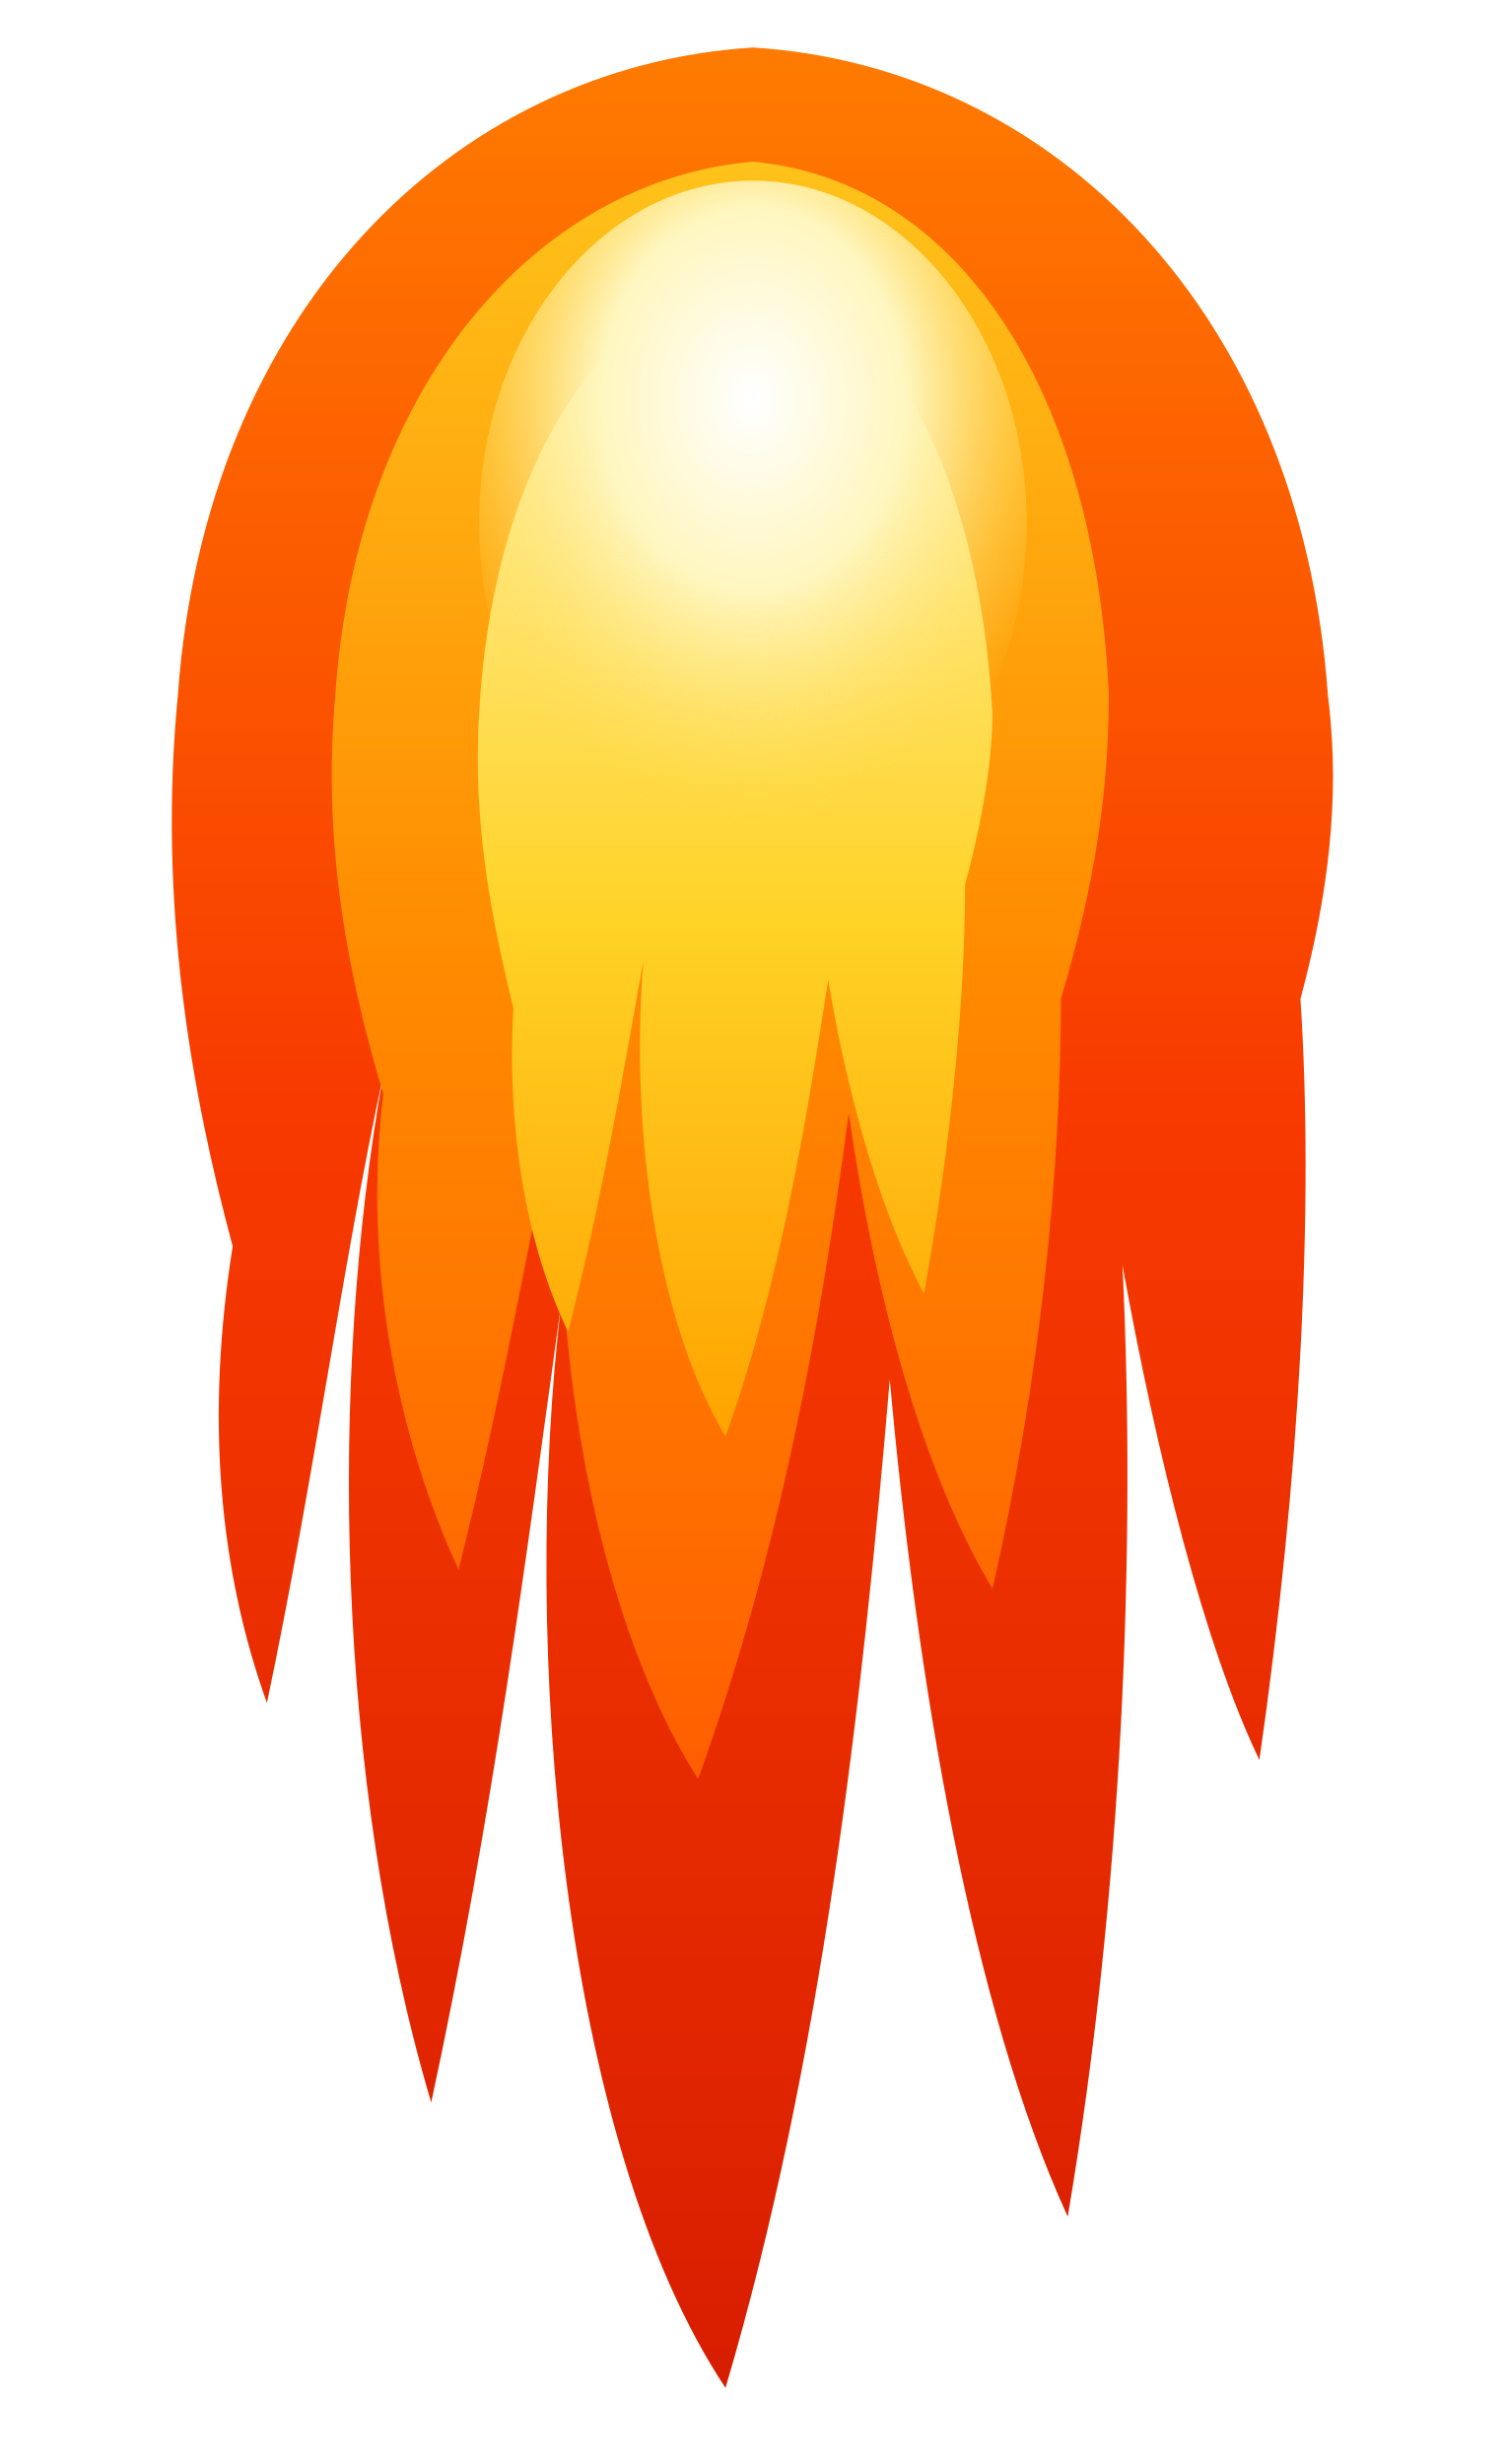
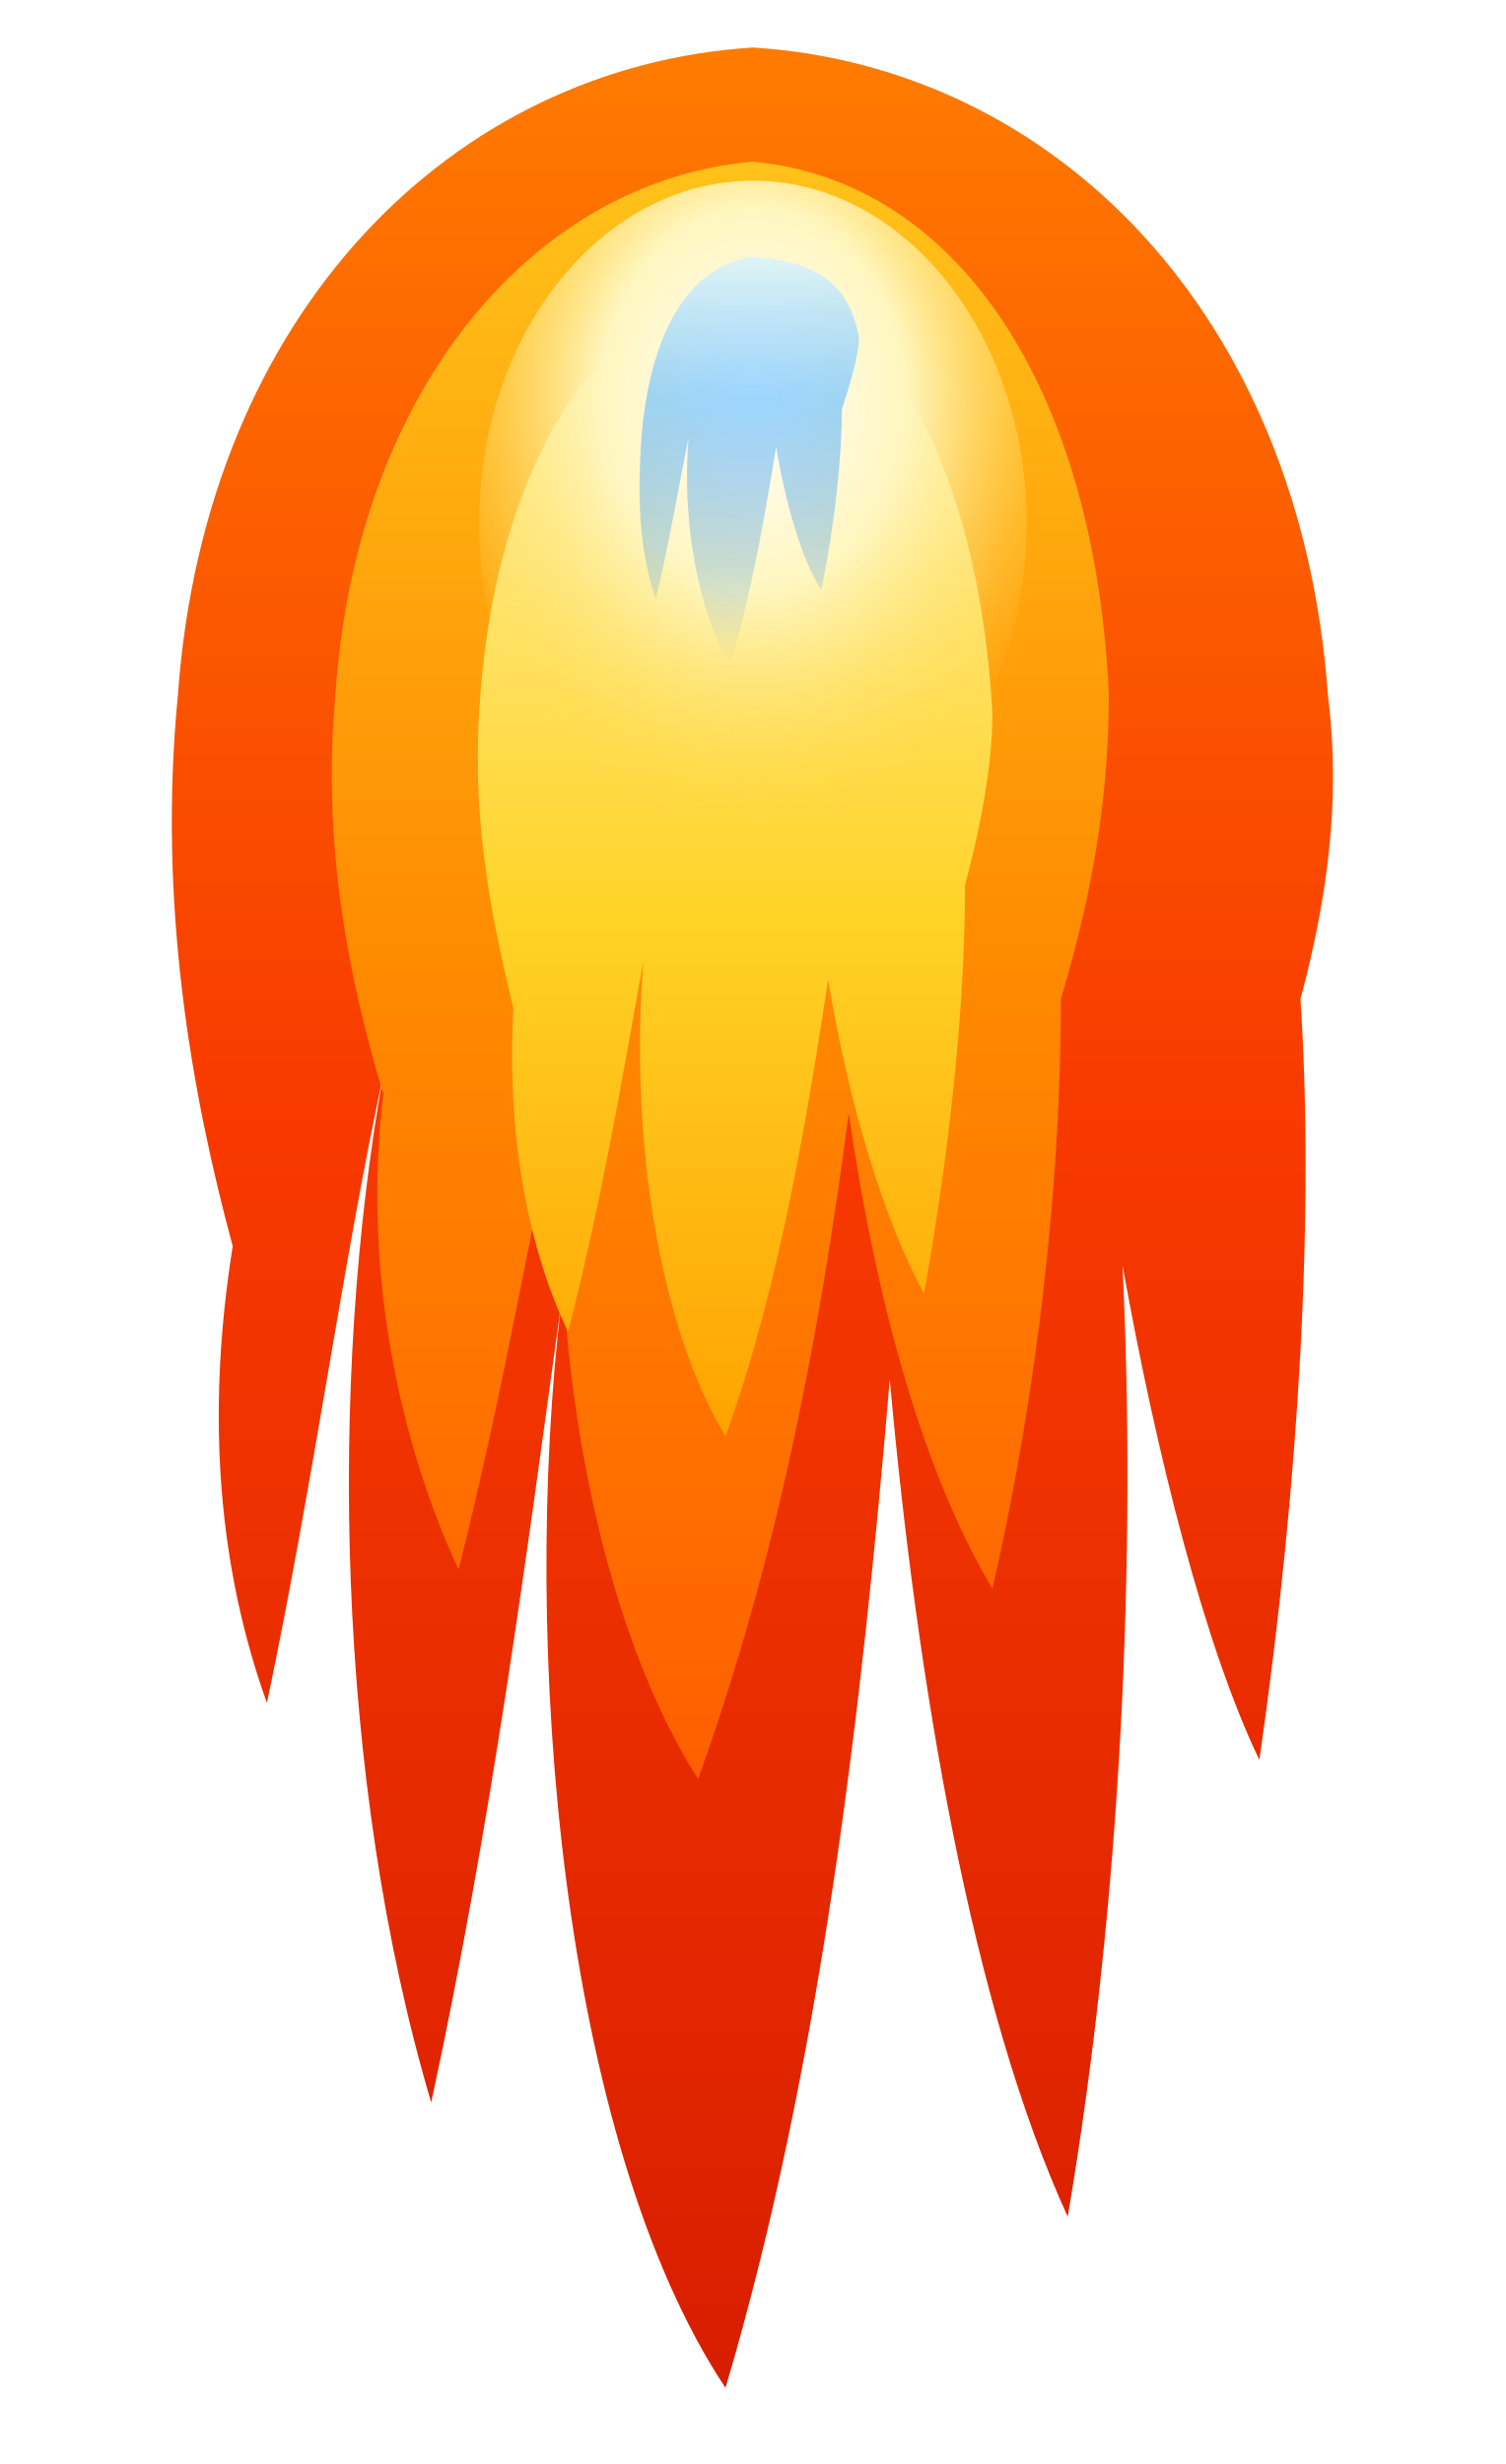
<svg xmlns="http://www.w3.org/2000/svg" viewBox="0 0 22 36" width="22" height="36">
  <defs>
    <linearGradient id="outer" x1="0" y1="1" x2="0" y2="0">
      <stop offset="0" stop-color="#ff7a00" />
      <stop offset=".45" stop-color="#f83a00" />
      <stop offset="1" stop-color="#d81e00" />
    </linearGradient>
    <linearGradient id="mid" x1="0" y1="1" x2="0" y2="0">
      <stop offset="0" stop-color="#ffc21a" />
      <stop offset=".5" stop-color="#ff8a00" />
      <stop offset="1" stop-color="#ff5e00" />
    </linearGradient>
    <linearGradient id="inner" x1="0" y1="1" x2="0" y2="0">
      <stop offset="0" stop-color="#fff3b0" />
      <stop offset=".55" stop-color="#ffd327" />
      <stop offset="1" stop-color="#ffa300" />
    </linearGradient>
    <radialGradient id="hot" cx=".5" cy=".68" r=".62">
      <stop offset="0" stop-color="#ffffff" />
      <stop offset=".45" stop-color="#fff6bf" />
      <stop offset="1" stop-color="#ffd94a" stop-opacity="0" />
    </radialGradient>
+     <linearGradient id="blue" x1="0" y1="1" x2="0" y2="0">
+       <stop offset="0" stop-color="#d7f2ff" stop-opacity=".80" />
+       <stop offset=".35" stop-color="#6cc0ff" stop-opacity=".66" />
+       <stop offset=".75" stop-color="#3d94e6" stop-opacity=".28" />
+       <stop offset="1" stop-color="#3d94e6" stop-opacity="0" />
+     </linearGradient>
  </defs>
  <style>
    /* 아래 가운데를 붙박아야 밑동은 제자리에 있고 불혀만 쓸린다 */
    .lick { transform-box: fill-box; transform-origin: 50% 100%; }

    /* 주기는 셋 다 같고 시작 시각(delay)만 어긋낸다. 음수 delay는 "이미 그만큼
       진행된 상태로 시작"이라는 뜻이다. 속불이 먼저 튀어나가고 바깥 불꽃이 뒤따른다.

       주기를 2.1초로 길게 잡고 그 안에 크기가 다른 네 번의 뿜기를 넣었다 — 같은 크기로
       규칙적으로 뛰면 기계가 펌프질하는 것처럼 보인다. 크게 한 번, 작게, 크게, 작게가
       섞여야 "화르륵" 하고 타오르는 것처럼 들쭉날쭉해진다. */
-     .f1 { animation: shoot 2.1s infinite; }
-     .f2 { animation: shoot 2.1s infinite; animation-delay: -.05s; }
-     .f3 { animation: shoot 2.1s infinite; animation-delay: -.1s; }
+     .f1 { animation: shoot 2s infinite; }
+     .f2 { animation: shoot 2s infinite; }
+     .f3 { animation: shoot 2s infinite; }
+ 
+     /* 푸른 심지는 뿌리에 붙어 있는 부분이라 노란 불꽃만큼 뻗지 않는다.
+        같은 박자로 뛰되 폭을 훨씬 좁게 잡는다(.82~1.0) — 이게 크게 움직이면
+        파란 혀가 노란 불꽃을 뚫고 나와 따로 노는 것처럼 보인다. */
+     .f4 { animation: core 2s infinite; }

    /* 위의 느린 뿜기 위에 얹는 빠른 떨림. 세 겹을 감싼 묶음(.gust)에 걸어서 셋이 똑같이
       흔들리게 한다 — 겹마다 따로 흔들면 위상이 벌어지는 순간 속불이 바깥으로 삐져나온다.
       이 잔떨림이 있어야 불이 살아서 타는 것처럼 보인다(없으면 매끄럽게 커졌다 작아진다).
       폭(1.04)이 길이(1.03)보다 크게 흔들려서 좌우로 일렁이는 느낌도 같이 난다. */
    .gust {
      transform-box: fill-box;
      transform-origin: 50% 100%;
-       animation: gust .23s infinite alternate, flicker .41s infinite alternate;
+       /* 잔떨림(gust)과 밝기 떨림(flicker)은 뺐다. 큰 뿜기가 step-end로 뚝뚝 끊기는데
+          그 위에 빠른 떨림까지 얹으니 화면이 깜빡이는 것처럼 보여 눈이 아팠다.
+          움직임은 shoot 하나로 충분하고, 떨림은 그 아래에서 따로 놀 뿐이었다.
+          되살리려면 아래 @keyframes gust / flicker를 여기에 다시 걸면 된다. */
    }
    /* 밑동은 쏘는 박자에 맞춰 같이 터진다 — 불이 실제로 뿜어 나오는 곳이 여기다 */
-     .hot { animation: hot-flash 1.05s infinite; animation-delay: -.12s; }
+     .hot { animation: hot-flash 2s infinite; }

    /* 쏘는 모양 — 뿌리에 뭉쳤다가(.58) 한 번에 뻗고(1.02), 도로 당겨졌다가 다시 뻗는다.
       alternate(왔다갔다)가 아니라 한 방향으로 도는 이유가 이것이다: 나가는 구간은
-        빠르게, 당겨지는 구간은 느리게 해야 "쏜다"로 보인다. 구간마다 가속을 따로 준다.
+        빠르게, 당겨지는 구간은 느리게 해야 "쏜다"로 보인다.
+ 
+        그런데 가속을 아무리 손봐도 부드럽다는 말이 계속 나왔다. 원인은 가속 곡선이
+        아니라 보간 자체였다 — 두 값 사이를 CSS가 채워 주는 한, 커지고 작아지는 것이
+        늘 물 흐르듯 이어진다. 그래서 timing-function을 전부 step-end로 바꿨다.
+        값이 채워지지 않고 그 시점에 딱 바뀌어서, 장면이 한 칸씩 넘어가는 옛날 도트
+        불꽃처럼 뚝뚝 끊긴다. 부드럽게 되돌리려면 이 step-end만 cubic-bezier로 바꾸면 된다.

       폭(scaleX)은 길이와 반대로 간다 — 뭉쳐 있을 땐 통통하고 뻗을 땐 홀쭉해져서
       같은 양의 불이 앞으로 뿜어 나가는 것처럼 보인다.

       늘어나는 쪽 한계는 1.02다. 더 키우면 끝이 칸 밖으로 잘린다.
-        줄어드는 쪽은 얼마든 내려도 안 잘리므로 극적인 차이는 이쪽에서 번다. */
+        줄어드는 쪽은 얼마든 내려도 안 잘리므로 극적인 차이는 이쪽에서 번다.
+ 
+        장면이 바뀌는 간격은 지점 사이의 거리다(2.1초에 13지점, 0.1~0.3초씩 제각각).
+        고르게 두면 초시계처럼 규칙적으로 튀므로 일부러 들쭉날쭉하게 잡았다. */
    @keyframes shoot {
-       0%   { transform: scale(1.18, .54); animation-timing-function: cubic-bezier(.03, .9, .2, 1); }
-       9%   { transform: scale(.92, .99);  animation-timing-function: ease-in; }   /* 크게 한 번 */
-       24%  { transform: scale(1.12, .62); animation-timing-function: cubic-bezier(.03, .9, .2, 1); }
-       31%  { transform: scale(1.0, .82);  animation-timing-function: ease-in; }   /* 작게 */
-       43%  { transform: scale(1.14, .58); animation-timing-function: cubic-bezier(.03, .9, .2, 1); }
-       52%  { transform: scale(.94, .96);  animation-timing-function: ease-in; }   /* 다시 크게 */
-       67%  { transform: scale(1.1, .66);  animation-timing-function: cubic-bezier(.05, .85, .25, 1); }
-       75%  { transform: scale(1.02, .86); animation-timing-function: ease-in; }   /* 작게 */
-       88%  { transform: scale(1.15, .56); animation-timing-function: cubic-bezier(.03, .9, .2, 1); }
-       95%  { transform: scale(.96, .92);  animation-timing-function: ease-in; }   /* 짧게 한 번 더 */
-       100% { transform: scale(1.18, .54); }
+       0%   { transform: scale(1.24, .44); animation-timing-function: step-end; }
+       25%  { transform: scale(.92, 1.02); animation-timing-function: step-end; }
+       50%  { transform: scale(1.18, .56); animation-timing-function: step-end; }
+       75%  { transform: scale(.95, .90);  animation-timing-function: step-end; }
+       100% { transform: scale(1.24, .44); }
    }

-     /* 잔떨림 — 느린 뿜기에 곱해진다. 폭이 길이보다 크게 흔들려 일렁이는 느낌을 준다. */
-     @keyframes gust {
-       from { transform: scale(.97, 1.0); }
-       to   { transform: scale(1.04, 1.03); }
+     /* 푸른 심지 — 위 shoot과 박자는 같고 폭만 좁다. 뿌리에 붙어 있는 불이라
+        길이 차이가 크면 안 된다. */
+     @keyframes core {
+       0%   { transform: scale(1.09, .84); animation-timing-function: step-end; }
+       25%  { transform: scale(.95, 1.0);  animation-timing-function: step-end; }
+       50%  { transform: scale(1.06, .88); animation-timing-function: step-end; }
+       75%  { transform: scale(.98, .97);  animation-timing-function: step-end; }
+       100% { transform: scale(1.09, .84); }
    }

-     /* 밝기 떨림 — 불빛이 흔들리는 것처럼. 모양과 다른 주기라 박자가 겹치지 않는다. */
+     /* 잔떨림 — 느린 뿜기에 곱해진다. 폭이 길이보다 크게 흔들려 일렁이는 느낌을 준다.
+ 
+        alternate(갔다가 그대로 되돌아오기)를 쓰지 않는다. 두 점 사이를 오가면 아무리
+        빨라도 시계추처럼 매끄러워서, 불이 아니라 무언가 흔들리는 것으로 보인다.
+        대신 한 바퀴 안에 크기가 제각각인 여섯 지점을 두고 step-end로 돌려, 다음에
+        어디로 튈지 모르게 만든다. 값을 고르게 두지 않는 것이 요점이다.
+ 
+        주기(.3초)는 위 shoot보다 짧지만 너무 짧으면 안 된다 — 지점이 여섯이라
+        .19초로 두면 한 장면이 .03초밖에 안 남아서, 끊어 놓아도 눈에는 도로 매끄럽게
+        이어져 보인다. 끊긴 티가 나려면 한 장면이 .04초는 버텨야 한다. */
+     @keyframes gust {
+       0%   { transform: scale(1.0, 1.0); }
+       19%  { transform: scale(1.03, .99); }
+       37%  { transform: scale(.98, 1.02); }
+       56%  { transform: scale(1.02, 1.0); }
+       71%  { transform: scale(.99, 1.01); }
+       88%  { transform: scale(1.02, .99); }
+       100% { transform: scale(1.0, 1.0); }
+     }
+ 
+     /* 밝기 떨림 — 불빛이 흔들리는 것처럼. 모양과 다른 주기라 박자가 겹치지 않는다.
+        여기도 오르내림을 고르지 않게 두어야 숨쉬듯 부드러워지지 않는다. */
    @keyframes flicker {
-       from { opacity: .86; }
-       to   { opacity: 1; }
+       0%   { opacity: 1; }
+       23%  { opacity: .93; }
+       41%  { opacity: .99; }
+       58%  { opacity: .94; }
+       79%  { opacity: 1; }
+       100% { opacity: .96; }
    }

    /* 밑동은 뻗는 순간 하얗게 커지고, 당겨질 때 잦아든다 */
    @keyframes hot-flash {
-       0%   { transform: scale(1.1, .72);  opacity: .55; animation-timing-function: cubic-bezier(.05, .85, .25, 1); }
-       17%  { transform: scale(.92, 1.25); opacity: 1;   animation-timing-function: ease-in; }
-       42%  { transform: scale(1.05, .82); opacity: .6;  animation-timing-function: cubic-bezier(.05, .85, .25, 1); }
-       58%  { transform: scale(.95, 1.12); opacity: .95; animation-timing-function: ease-in; }
-       100% { transform: scale(1.1, .72);  opacity: .55; }
+       0%   { transform: scale(1.05, .86); opacity: .84; animation-timing-function: step-end; }
+       25%  { transform: scale(.96, 1.1);  opacity: 1;   animation-timing-function: step-end; }
+       50%  { transform: scale(1.03, .9);  opacity: .88; animation-timing-function: step-end; }
+       75%  { transform: scale(.98, 1.04); opacity: .98; animation-timing-function: step-end; }
+       100% { transform: scale(1.05, .86); opacity: .84; }
    }

    /* 움직임을 꺼 달라는 설정이면 멈춘다. 현장 패널에서 계속 흔들리는 게
       거슬린다는 사람도 있어서, 그 설정을 존중한다. */
    @media (prefers-reduced-motion: reduce) {
-       .f1, .f2, .f3, .hot { animation: none; }
+       .f1, .f2, .f3, .f4, .hot, .gust { animation: none; }
    }
  </style>
  <g transform="translate(0, 36) scale(1, -1)">
    <g transform="scale(1, 1.39)">
      <g class="gust">
        <path class="lick f1" fill="url(#outer)" d="M11 25.4              C6.6 25.2 3 22.6 2.6 18.6              C2.3 16.4 2.8 14.4 3.4 12.8              C3 11 3.2 9.4 3.9 8              C4.6 10.4 5 12.6 5.6 14.6              C4.8 11.4 4.9 7.2 6.3 3.8              C7.2 6.8 7.7 9.6 8.2 12.2              C7.6 8.6 8.2 3.4 10.6 .8              C12 4.2 12.6 8 13 11.4              C13.4 8.2 14.2 4.8 15.6 2.6              C16.4 6 16.6 9.6 16.4 12.6              C16.9 10.6 17.6 8.6 18.4 7.4              C19 10.4 19.2 13.2 19 15.4              C19.6 17 19.5 18 19.4 18.6              C19 22.6 15.4 25.2 11 25.4 Z" />
        <path class="lick f2" fill="url(#mid)" d="M11 24.2 C7.8 24 5.2 21.8 4.9 18.6 C4.7 17 5.1 15.6 5.6 14.4 C5.3 12.6 5.8 10.8 6.7 9.4 C7.4 11.4 7.8 13.2 8.3 14.8 C7.9 12.2 8.6 9 10.2 7.2 C11.4 9.6 12 12 12.4 14.2 C12.8 12.2 13.5 10.4 14.5 9.2 C15.2 11.4 15.5 13.6 15.5 15.4 C16 16.6 16.2 17.6 16.2 18.6 C16 21.8 14 24 11 24.2 Z" />
        <path class="lick f3" fill="url(#inner)" d="M11 23 C8.8 22.8 7.2 21 7 18.4 C6.9 17.2 7.2 16.2 7.5 15.3 C7.4 14 7.7 12.8 8.3 11.9 C8.8 13.3 9.1 14.6 9.4 15.8 C9.2 14 9.6 12 10.6 10.8 C11.4 12.4 11.8 14.2 12.1 15.6 C12.4 14.3 12.9 13.1 13.5 12.3 C13.9 13.9 14.1 15.4 14.1 16.6 C14.4 17.4 14.5 18 14.5 18.4 C14.3 21 12.9 22.8 11 23 Z" />
        <ellipse class="lick hot" cx="11" cy="20.4" rx="4" ry="3.6" fill="url(#hot)" />
+         <path class="lick f4" fill="url(#blue)" d="M11 23.2              C10.0 23.1 9.4 22.3 9.35 21.0              C9.32 20.4 9.4 20.0 9.58 19.6              C9.78 20.2 9.92 20.8 10.06 21.3              C9.96 20.4 10.2 19.5 10.66 18.9              C11.0 19.7 11.2 20.6 11.34 21.2              C11.48 20.6 11.72 20.0 12.0 19.7              C12.2 20.4 12.3 21.1 12.3 21.6              C12.46 21.95 12.55 22.2 12.55 22.35              C12.4 22.95 11.88 23.15 11 23.2 Z" />
      </g>
    </g>
  </g>
</svg>
